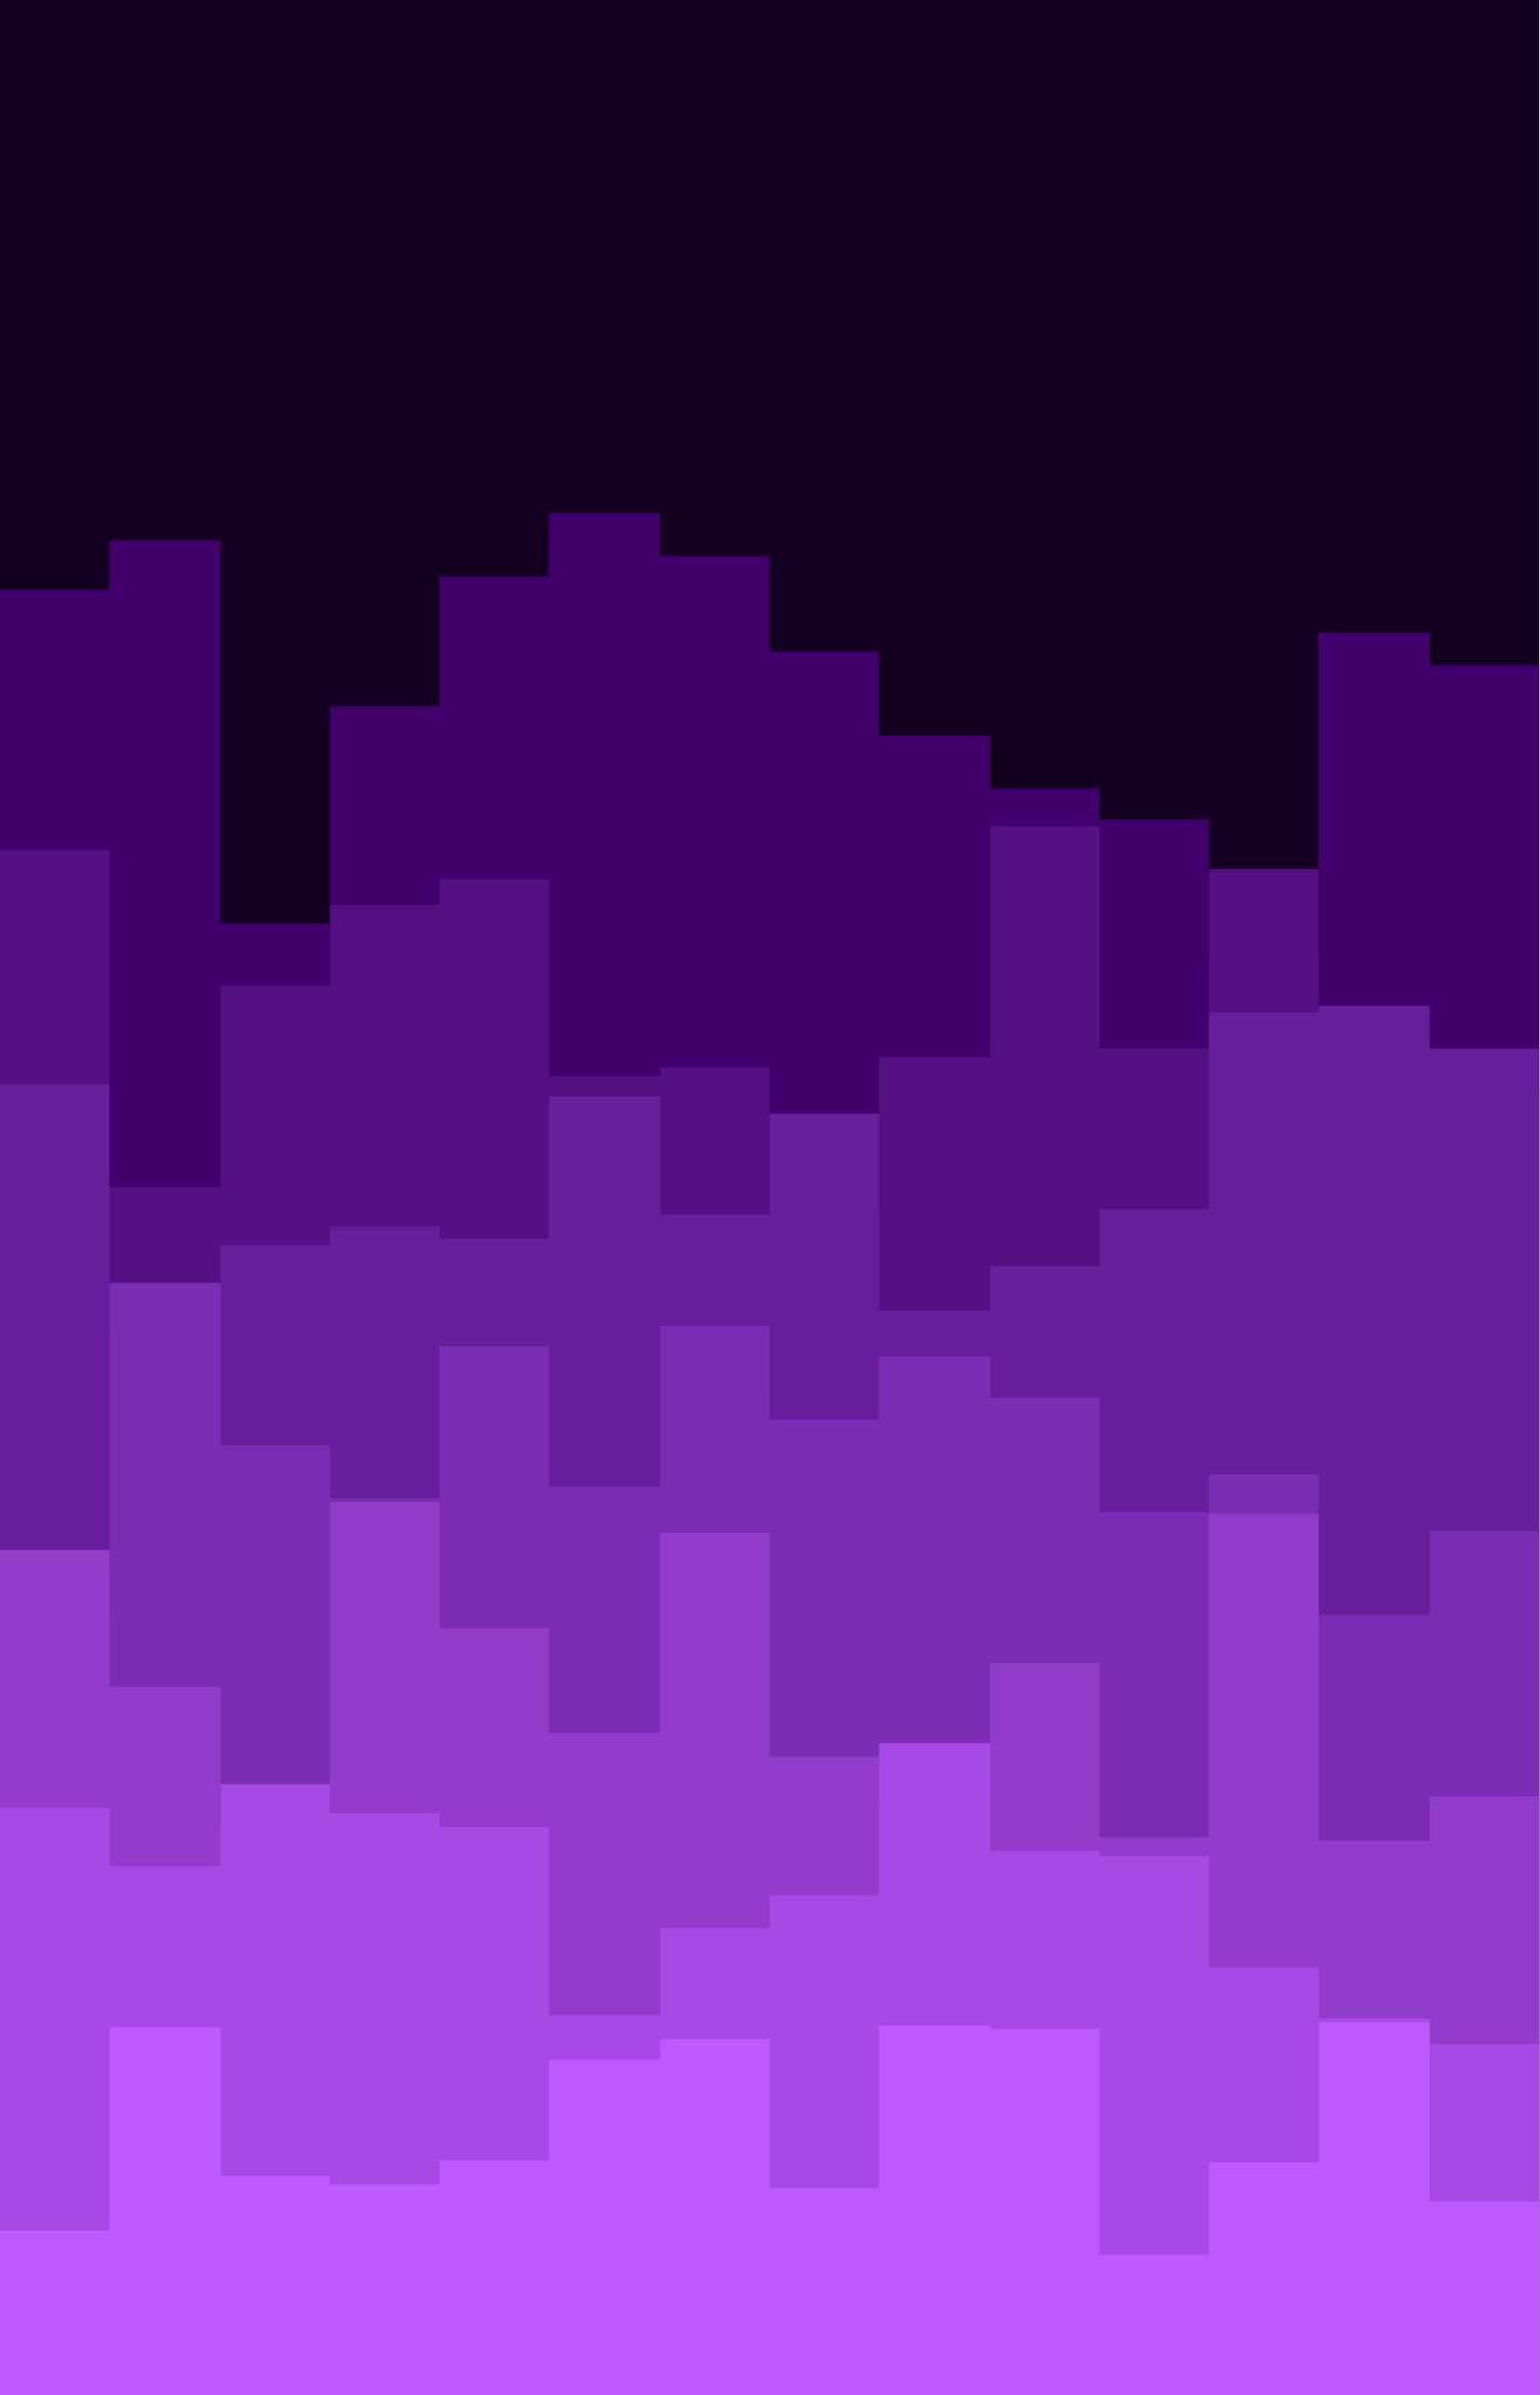
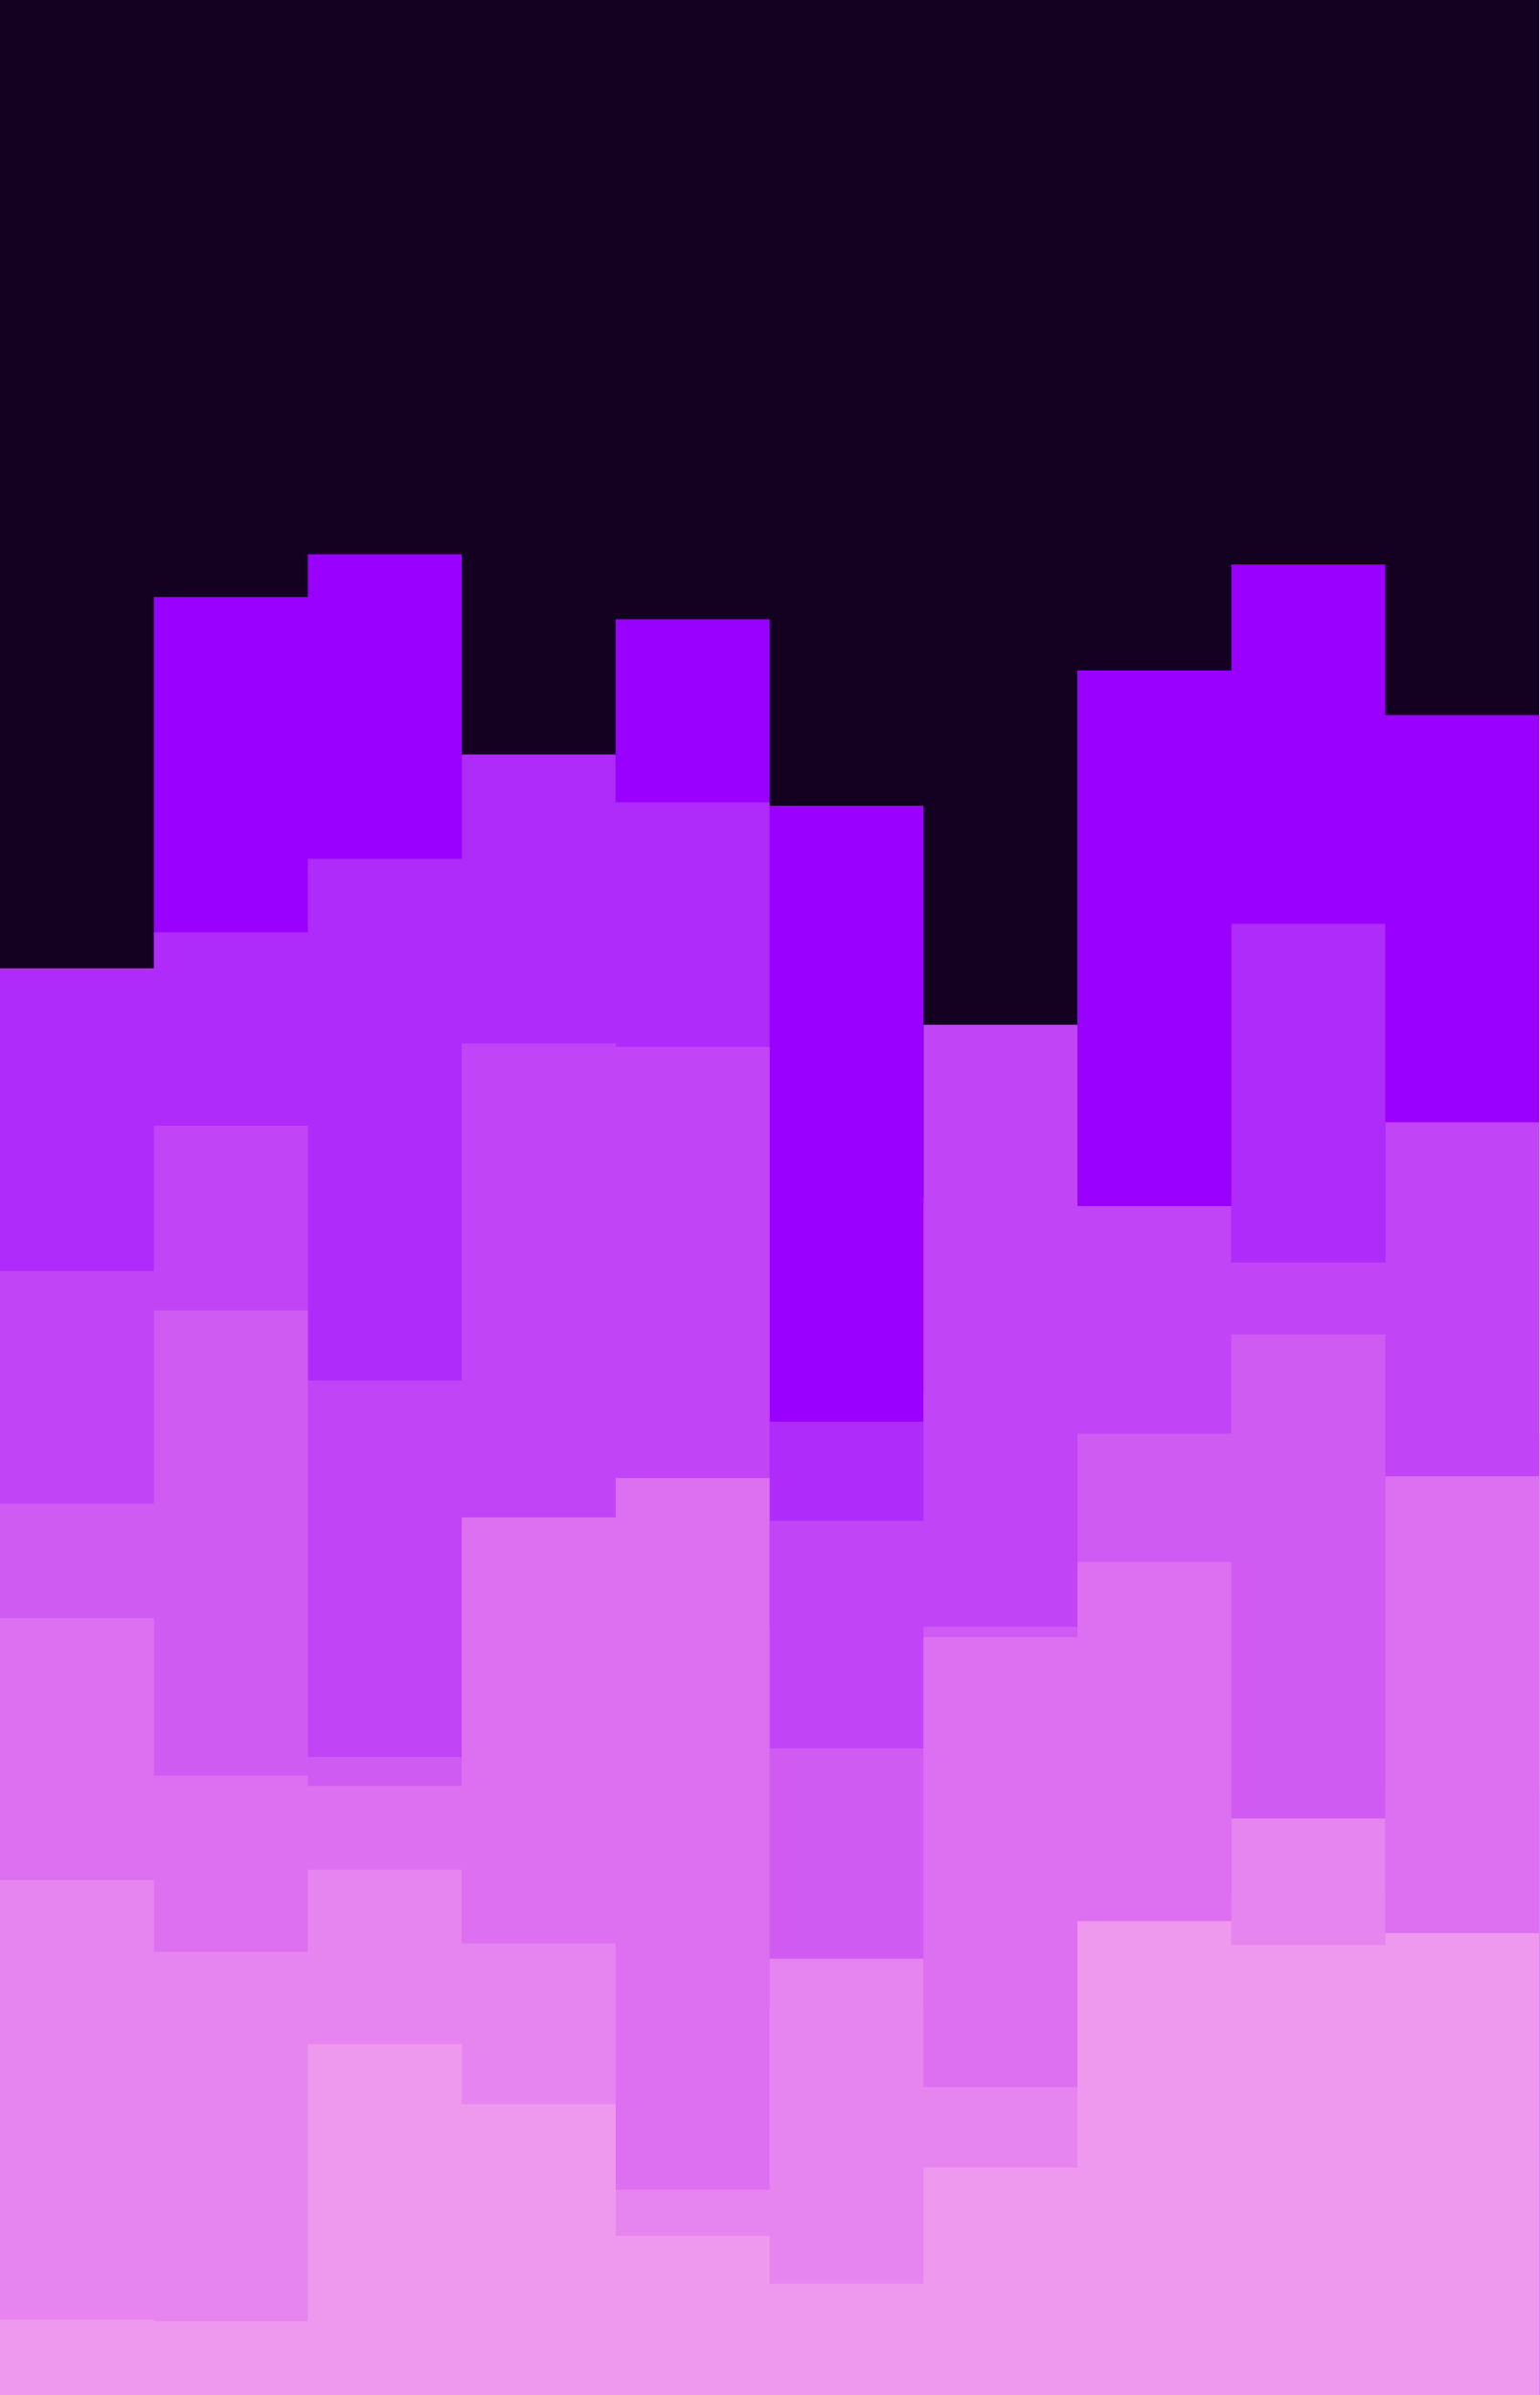
<svg xmlns="http://www.w3.org/2000/svg" id="visual" viewBox="0 0 900 1400" width="900" height="1400" version="1.1">
  <rect x="0" y="0" width="900" height="1400" fill="#140021" />
-   <path d="M0 345L64 345L64 316L129 316L129 540L193 540L193 413L257 413L257 337L321 337L321 300L386 300L386 325L450 325L450 381L514 381L514 430L579 430L579 461L643 461L643 479L707 479L707 560L771 560L771 370L836 370L836 389L900 389L900 487L900 1401L900 1401L836 1401L836 1401L771 1401L771 1401L707 1401L707 1401L643 1401L643 1401L579 1401L579 1401L514 1401L514 1401L450 1401L450 1401L386 1401L386 1401L321 1401L321 1401L257 1401L257 1401L193 1401L193 1401L129 1401L129 1401L64 1401L64 1401L0 1401Z" fill="#42006d" />
-   <path d="M0 497L64 497L64 694L129 694L129 576L193 576L193 529L257 529L257 514L321 514L321 629L386 629L386 624L450 624L450 705L514 705L514 618L579 618L579 483L643 483L643 613L707 613L707 508L771 508L771 685L836 685L836 637L900 637L900 545L900 1401L900 1401L836 1401L836 1401L771 1401L771 1401L707 1401L707 1401L643 1401L643 1401L579 1401L579 1401L514 1401L514 1401L450 1401L450 1401L386 1401L386 1401L321 1401L321 1401L257 1401L257 1401L193 1401L193 1401L129 1401L129 1401L64 1401L64 1401L0 1401Z" fill="#551084" />
-   <path d="M0 634L64 634L64 776L129 776L129 728L193 728L193 717L257 717L257 724L321 724L321 641L386 641L386 710L450 710L450 651L514 651L514 766L579 766L579 740L643 740L643 707L707 707L707 592L771 592L771 588L836 588L836 613L900 613L900 805L900 1401L900 1401L836 1401L836 1401L771 1401L771 1401L707 1401L707 1401L643 1401L643 1401L579 1401L579 1401L514 1401L514 1401L450 1401L450 1401L386 1401L386 1401L321 1401L321 1401L257 1401L257 1401L193 1401L193 1401L129 1401L129 1401L64 1401L64 1401L0 1401Z" fill="#691f9b" />
-   <path d="M0 941L64 941L64 750L129 750L129 845L193 845L193 876L257 876L257 787L321 787L321 869L386 869L386 775L450 775L450 830L514 830L514 793L579 793L579 817L643 817L643 884L707 884L707 862L771 862L771 944L836 944L836 895L900 895L900 819L900 1401L900 1401L836 1401L836 1401L771 1401L771 1401L707 1401L707 1401L643 1401L643 1401L579 1401L579 1401L514 1401L514 1401L450 1401L450 1401L386 1401L386 1401L321 1401L321 1401L257 1401L257 1401L193 1401L193 1401L129 1401L129 1401L64 1401L64 1401L0 1401Z" fill="#7d2db3" />
-   <path d="M0 906L64 906L64 986L129 986L129 1069L193 1069L193 878L257 878L257 952L321 952L321 1013L386 1013L386 896L450 896L450 1027L514 1027L514 1053L579 1053L579 972L643 972L643 1074L707 1074L707 885L771 885L771 1076L836 1076L836 1050L900 1050L900 961L900 1401L900 1401L836 1401L836 1401L771 1401L771 1401L707 1401L707 1401L643 1401L643 1401L579 1401L579 1401L514 1401L514 1401L450 1401L450 1401L386 1401L386 1401L321 1401L321 1401L257 1401L257 1401L193 1401L193 1401L129 1401L129 1401L64 1401L64 1401L0 1401Z" fill="#923ccc" />
-   <path d="M0 1057L64 1057L64 1091L129 1091L129 1043L193 1043L193 1060L257 1060L257 1068L321 1068L321 1178L386 1178L386 1127L450 1127L450 1108L514 1108L514 1019L579 1019L579 1082L643 1082L643 1085L707 1085L707 1150L771 1150L771 1180L836 1180L836 1195L900 1195L900 1142L900 1401L900 1401L836 1401L836 1401L771 1401L771 1401L707 1401L707 1401L643 1401L643 1401L579 1401L579 1401L514 1401L514 1401L450 1401L450 1401L386 1401L386 1401L321 1401L321 1401L257 1401L257 1401L193 1401L193 1401L129 1401L129 1401L64 1401L64 1401L0 1401Z" fill="#a74ae5" />
-   <path d="M0 1304L64 1304L64 1185L129 1185L129 1272L193 1272L193 1277L257 1277L257 1263L321 1263L321 1204L386 1204L386 1192L450 1192L450 1279L514 1279L514 1184L579 1184L579 1186L643 1186L643 1318L707 1318L707 1264L771 1264L771 1182L836 1182L836 1287L900 1287L900 1315L900 1401L900 1401L836 1401L836 1401L771 1401L771 1401L707 1401L707 1401L643 1401L643 1401L579 1401L579 1401L514 1401L514 1401L450 1401L450 1401L386 1401L386 1401L321 1401L321 1401L257 1401L257 1401L193 1401L193 1401L129 1401L129 1401L64 1401L64 1401L0 1401Z" fill="#bd59ff" />
+   <path d="M0 694L90 694L90 349L180 349L180 324L270 324L270 550L360 550L360 362L450 362L450 471L540 471L540 700L630 700L630 392L720 392L720 330L810 330L810 418L900 418L900 700L900 1401L900 1401L810 1401L810 1401L720 1401L720 1401L630 1401L630 1401L540 1401L540 1401L450 1401L450 1401L360 1401L360 1401L270 1401L270 1401L180 1401L180 1401L90 1401L90 1401L0 1401Z" fill="#9900ff" />
+   <path d="M0 566L90 566L90 545L180 545L180 502L270 502L270 441L360 441L360 469L450 469L450 831L540 831L540 813L630 813L630 802L720 802L720 540L810 540L810 838L900 838L900 594L900 1401L900 1401L810 1401L810 1401L720 1401L720 1401L630 1401L630 1401L540 1401L540 1401L450 1401L450 1401L360 1401L360 1401L270 1401L270 1401L180 1401L180 1401L90 1401L90 1401L0 1401Z" fill="#af2bfa" />
+   <path d="M0 743L90 743L90 658L180 658L180 807L270 807L270 610L360 610L360 612L450 612L450 889L540 889L540 599L630 599L630 705L720 705L720 738L810 738L810 656L900 656L900 765L900 1401L900 1401L810 1401L810 1401L720 1401L720 1401L630 1401L630 1401L540 1401L540 1401L450 1401L450 1401L360 1401L360 1401L270 1401L270 1401L180 1401L180 1401L90 1401L90 1401L0 1401Z" fill="#c145f6" />
+   <path d="M0 879L90 879L90 766L180 766L180 1027L270 1027L270 891L360 891L360 952L450 952L450 1022L540 1022L540 951L630 951L630 838L720 838L720 780L810 780L810 1045L900 1045L900 997L900 1401L900 1401L810 1401L810 1401L720 1401L720 1401L630 1401L630 1401L540 1401L540 1401L450 1401L450 1401L360 1401L360 1401L270 1401L270 1401L180 1401L180 1401L90 1401L90 1401L0 1401Z" fill="#d05bf3" />
+   <path d="M0 946L90 946L90 1038L180 1038L180 1044L270 1044L270 887L360 887L360 864L450 864L450 1174L540 1174L540 957L630 957L630 913L720 913L720 1108L810 1108L810 863L900 863L900 842L900 1401L900 1401L810 1401L810 1401L720 1401L720 1401L630 1401L630 1401L540 1401L540 1401L450 1401L450 1401L360 1401L360 1401L270 1401L270 1401L180 1401L180 1401L90 1401L90 1401L0 1401Z" fill="#dc70f0" />
+   <path d="M0 1099L90 1099L90 1141L180 1141L180 1093L270 1093L270 1136L360 1136L360 1280L450 1280L450 1145L540 1145L540 1220L630 1220L630 1171L720 1171L720 1063L810 1063L810 1259L900 1259L900 1161L900 1401L900 1401L810 1401L810 1401L720 1401L720 1401L630 1401L630 1401L540 1401L540 1401L450 1401L450 1401L360 1401L360 1401L270 1401L270 1401L180 1401L180 1401L90 1401L90 1401L0 1401Z" fill="#e685ef" />
+   <path d="M0 1356L90 1356L90 1357L180 1357L180 1195L270 1195L270 1230L360 1230L360 1307L450 1307L450 1335L540 1335L540 1267L630 1267L630 1123L720 1123L720 1137L810 1137L810 1130L900 1130L900 1225L900 1401L900 1401L810 1401L810 1401L720 1401L720 1401L630 1401L630 1401L540 1401L540 1401L450 1401L450 1401L360 1401L360 1401L270 1401L270 1401L180 1401L180 1401L90 1401L90 1401L0 1401Z" fill="#ee99ee" />
</svg>
